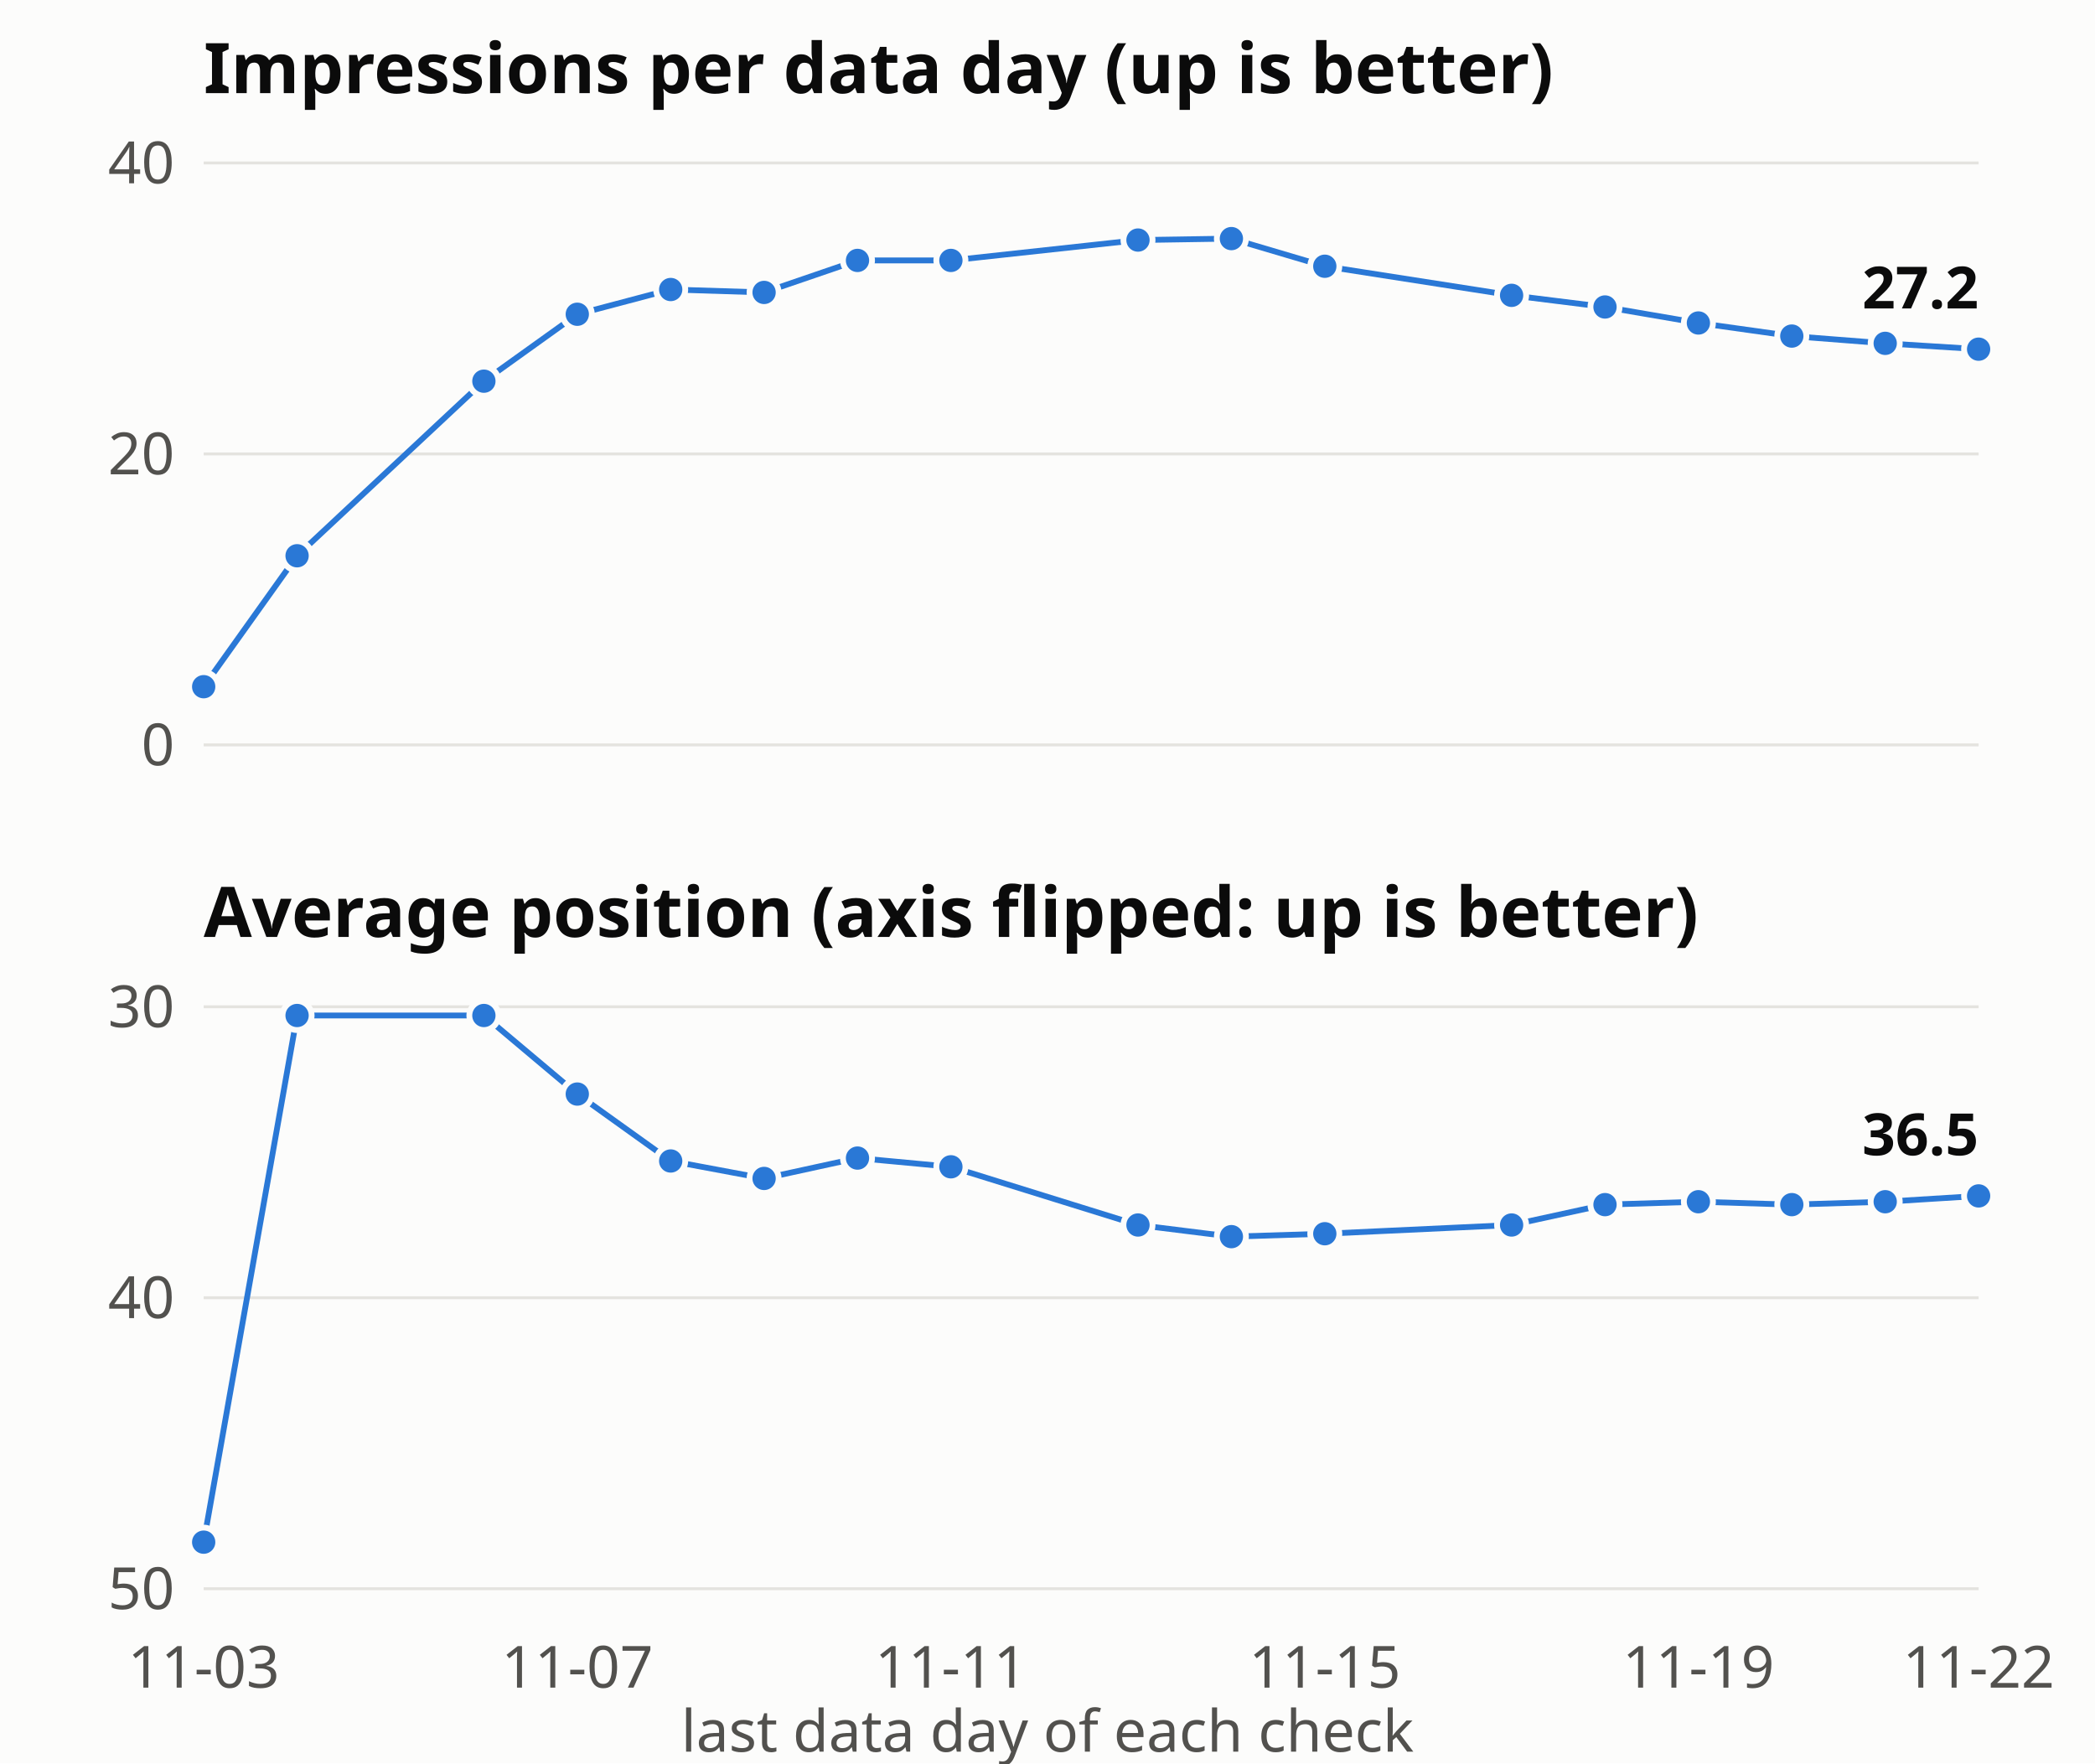
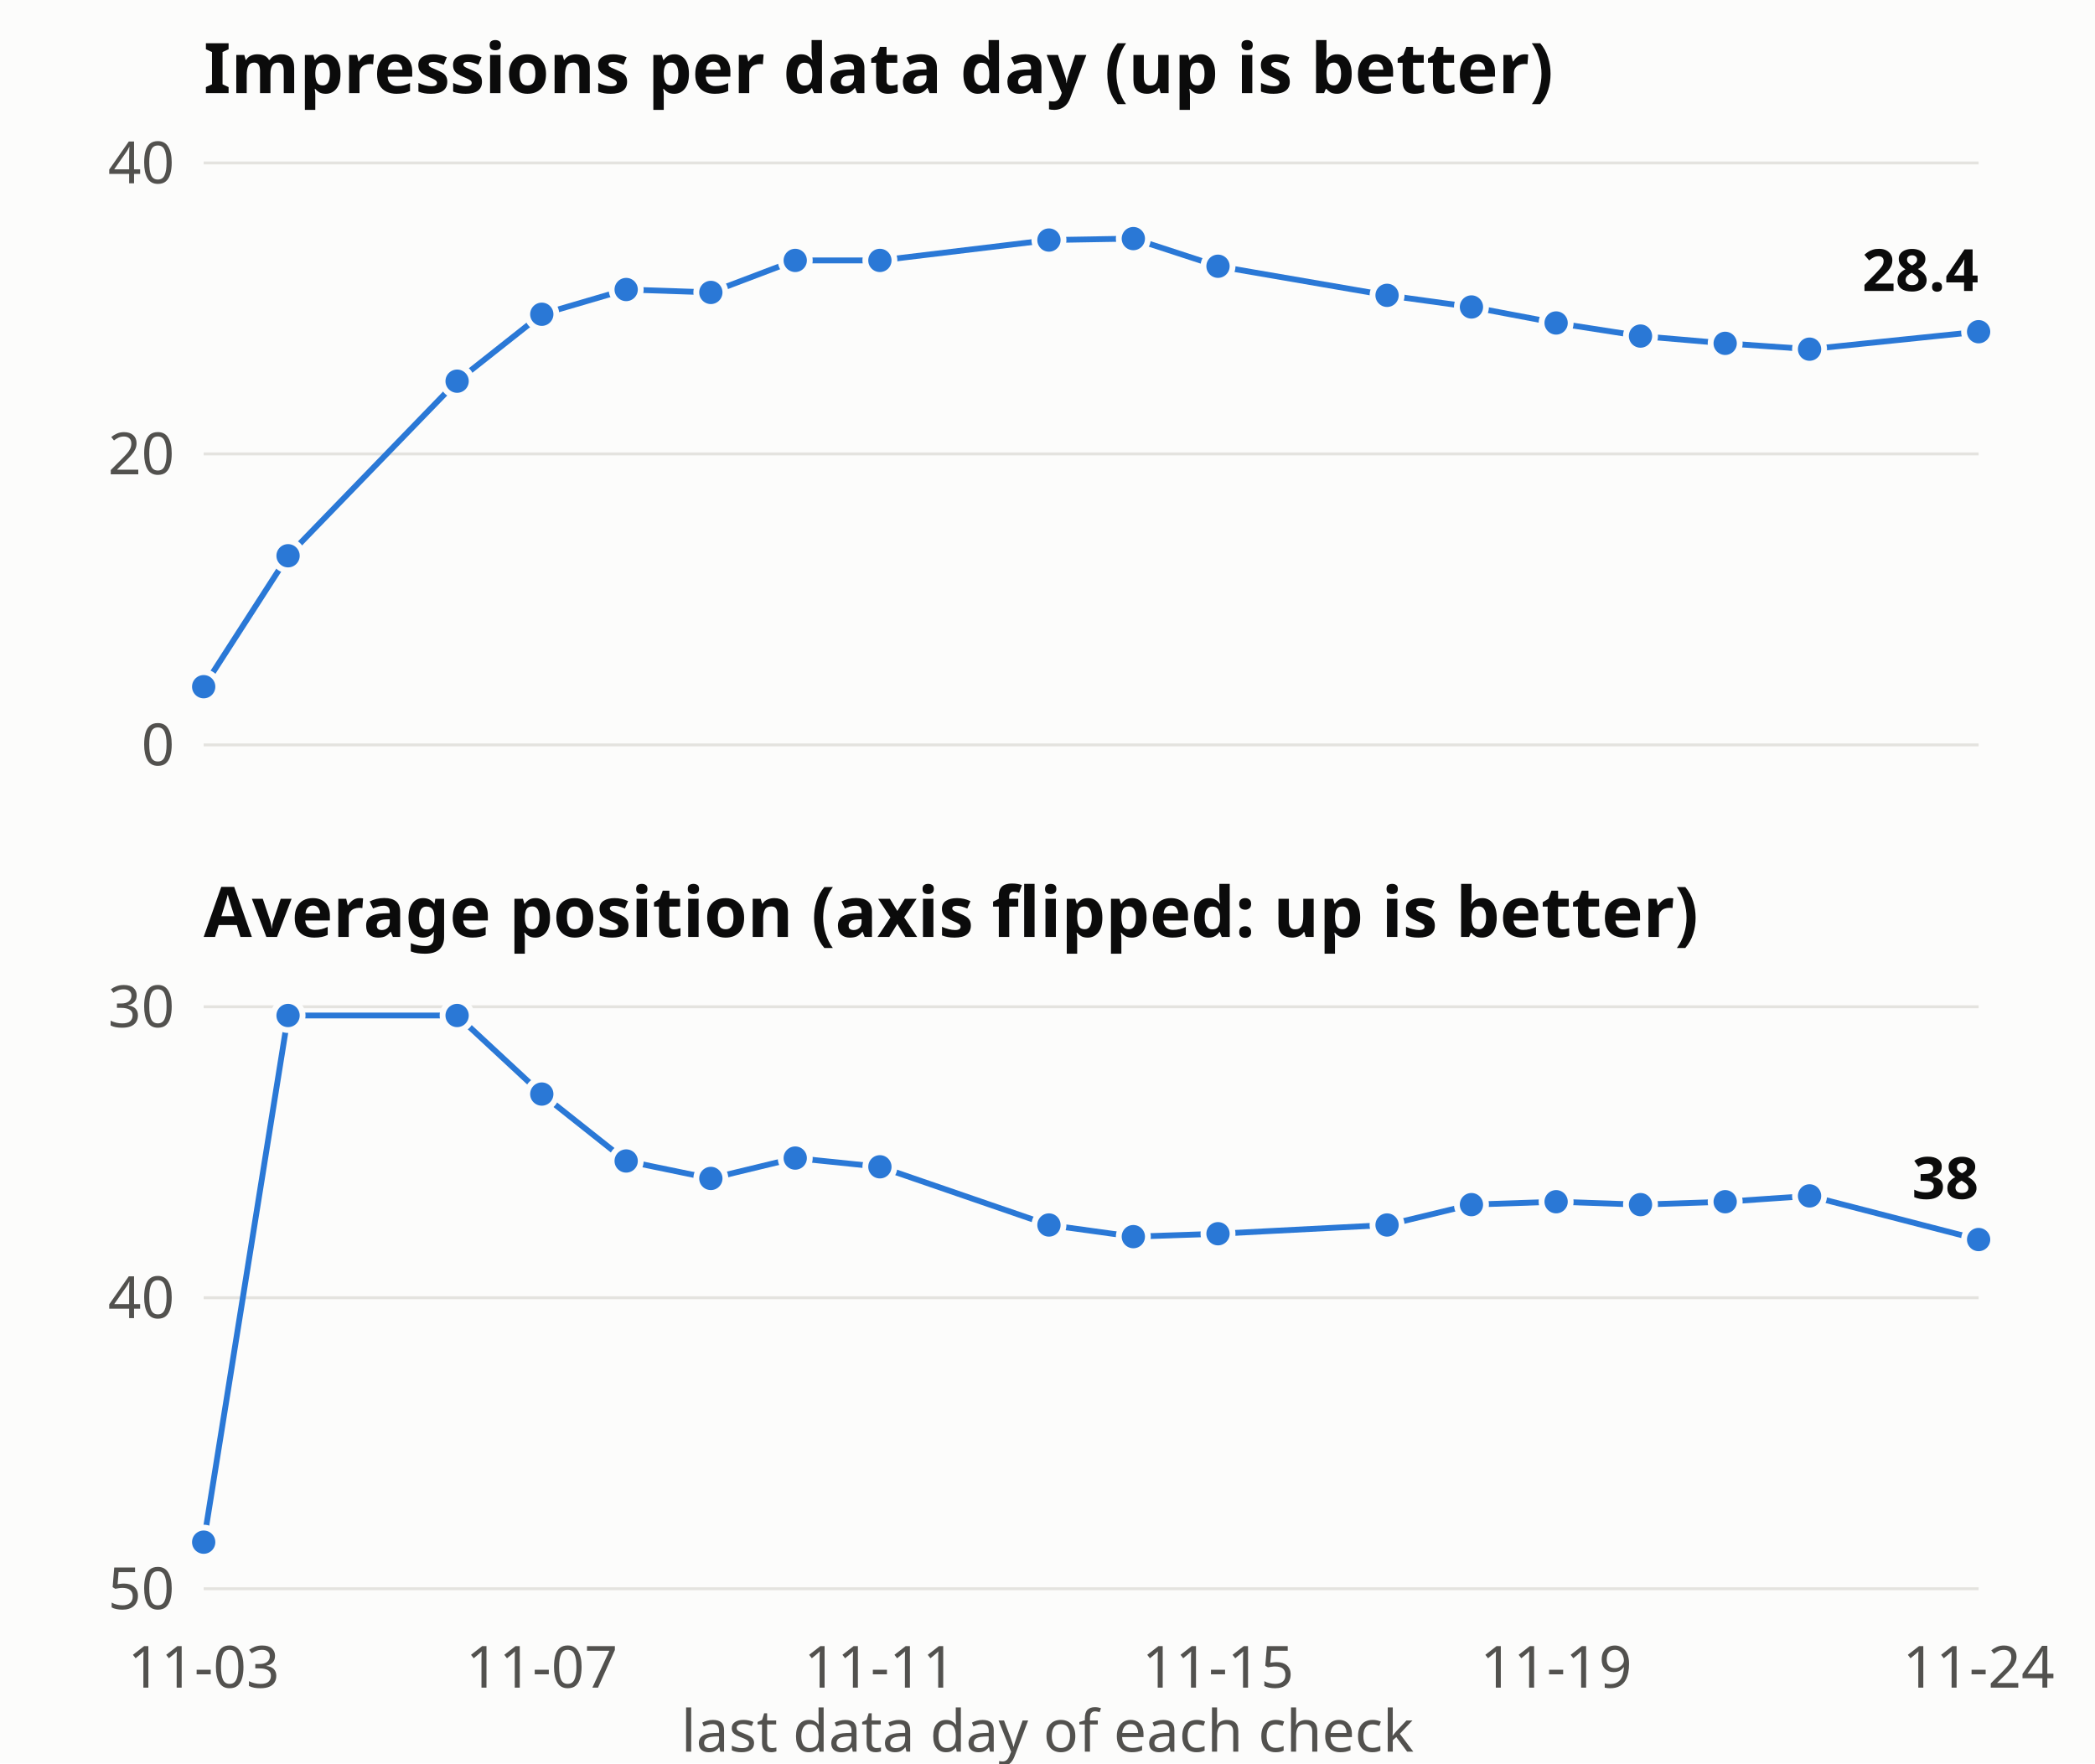
<svg xmlns="http://www.w3.org/2000/svg" viewBox="0 0 720 606" role="img" aria-label="Search Console trend: impressions per data day and average position by check">
  <style>
.bg{fill:#fcfcfb}.title{font:600 24px system-ui,sans-serif;fill:#0b0b0b}.axis,.label{font:20px system-ui,sans-serif;fill:#52514e}.label{fill:#0b0b0b;font-weight:600}
.grid{stroke:#e4e3df;stroke-width:1}.line{fill:none;stroke:#2a78d6;stroke-width:2;stroke-linejoin:round}.dot{fill:#2a78d6;stroke:#fcfcfb;stroke-width:2}
@media (prefers-color-scheme: dark){.bg{fill:#1a1a19}.title,.label{fill:#f0efec}.axis{fill:#c3c2b7}.grid{stroke:#383835}.line{stroke:#3987e5}.dot{fill:#3987e5;stroke:#1a1a19}}
</style>
  <rect class="bg" width="720" height="606" />
  <text x="70" y="32" class="title">Impressions per data day (up is better)</text>
  <line x1="70" x2="680" y1="256" y2="256" class="grid" />
  <text x="60" y="263" text-anchor="end" class="axis">0</text>
  <line x1="70" x2="680" y1="156" y2="156" class="grid" />
  <text x="60" y="163" text-anchor="end" class="axis">20</text>
  <line x1="70" x2="680" y1="56" y2="56" class="grid" />
  <text x="60" y="63" text-anchor="end" class="axis">40</text>
-   <polyline points="70,236 102.1,191 166.3,131 198.4,108 230.5,99.5 262.6,100.5 294.7,89.5 326.8,89.5 391.1,82.5 423.2,82 455.3,91.5 519.5,101.5 551.6,105.5 583.7,111 615.8,115.5 647.9,118 680,120" class="line" />
+   <polyline points="70,236 99,191 157.1,131 186.2,108 215.2,99.5 244.3,100.5 273.3,89.5 302.4,89.5 360.5,82.5 389.5,82 418.6,91.5 476.7,101.5 505.7,105.5 534.8,111 563.8,115.5 592.9,118 621.9,120 680,114" class="line" />
  <circle cx="70" cy="236" r="5" class="dot" />
-   <circle cx="102.1" cy="191" r="5" class="dot" />
-   <circle cx="166.3" cy="131" r="5" class="dot" />
-   <circle cx="198.4" cy="108" r="5" class="dot" />
-   <circle cx="230.5" cy="99.5" r="5" class="dot" />
-   <circle cx="262.6" cy="100.5" r="5" class="dot" />
-   <circle cx="294.7" cy="89.5" r="5" class="dot" />
-   <circle cx="326.8" cy="89.5" r="5" class="dot" />
-   <circle cx="391.1" cy="82.5" r="5" class="dot" />
-   <circle cx="423.2" cy="82" r="5" class="dot" />
-   <circle cx="455.3" cy="91.5" r="5" class="dot" />
-   <circle cx="519.5" cy="101.5" r="5" class="dot" />
-   <circle cx="551.6" cy="105.5" r="5" class="dot" />
-   <circle cx="583.7" cy="111" r="5" class="dot" />
-   <circle cx="615.8" cy="115.5" r="5" class="dot" />
-   <circle cx="647.9" cy="118" r="5" class="dot" />
-   <circle cx="680" cy="120" r="5" class="dot" />
-   <text x="680" y="106" text-anchor="end" class="label">27.2</text>
+   <circle cx="99" cy="191" r="5" class="dot" />
+   <circle cx="157.1" cy="131" r="5" class="dot" />
+   <circle cx="186.2" cy="108" r="5" class="dot" />
+   <circle cx="215.2" cy="99.5" r="5" class="dot" />
+   <circle cx="244.3" cy="100.5" r="5" class="dot" />
+   <circle cx="273.3" cy="89.5" r="5" class="dot" />
+   <circle cx="302.4" cy="89.5" r="5" class="dot" />
+   <circle cx="360.5" cy="82.5" r="5" class="dot" />
+   <circle cx="389.5" cy="82" r="5" class="dot" />
+   <circle cx="418.6" cy="91.5" r="5" class="dot" />
+   <circle cx="476.7" cy="101.5" r="5" class="dot" />
+   <circle cx="505.7" cy="105.5" r="5" class="dot" />
+   <circle cx="534.8" cy="111" r="5" class="dot" />
+   <circle cx="563.8" cy="115.5" r="5" class="dot" />
+   <circle cx="592.9" cy="118" r="5" class="dot" />
+   <circle cx="621.9" cy="120" r="5" class="dot" />
+   <circle cx="680" cy="114" r="5" class="dot" />
+   <text x="680" y="100" text-anchor="end" class="label">28.4</text>
  <text x="70" y="322" class="title">Average position (axis flipped: up is better)</text>
  <line x1="70" x2="680" y1="346" y2="346" class="grid" />
  <text x="60" y="353" text-anchor="end" class="axis">30</text>
  <line x1="70" x2="680" y1="446" y2="446" class="grid" />
  <text x="60" y="453" text-anchor="end" class="axis">40</text>
  <line x1="70" x2="680" y1="546" y2="546" class="grid" />
  <text x="60" y="553" text-anchor="end" class="axis">50</text>
-   <polyline points="70,530 102.1,349 166.3,349 198.4,376 230.5,399 262.6,405 294.7,398 326.8,401 391.1,421 423.2,425 455.3,424 519.5,421 551.6,414 583.7,413 615.8,414 647.9,413 680,411" class="line" />
+   <polyline points="70,530 99,349 157.1,349 186.2,376 215.2,399 244.3,405 273.3,398 302.4,401 360.5,421 389.5,425 418.6,424 476.7,421 505.7,414 534.8,413 563.8,414 592.9,413 621.9,411 680,426" class="line" />
  <circle cx="70" cy="530" r="5" class="dot" />
-   <circle cx="102.1" cy="349" r="5" class="dot" />
-   <circle cx="166.3" cy="349" r="5" class="dot" />
-   <circle cx="198.4" cy="376" r="5" class="dot" />
-   <circle cx="230.5" cy="399" r="5" class="dot" />
-   <circle cx="262.6" cy="405" r="5" class="dot" />
-   <circle cx="294.7" cy="398" r="5" class="dot" />
-   <circle cx="326.8" cy="401" r="5" class="dot" />
-   <circle cx="391.1" cy="421" r="5" class="dot" />
-   <circle cx="423.2" cy="425" r="5" class="dot" />
-   <circle cx="455.3" cy="424" r="5" class="dot" />
-   <circle cx="519.5" cy="421" r="5" class="dot" />
-   <circle cx="551.6" cy="414" r="5" class="dot" />
-   <circle cx="583.7" cy="413" r="5" class="dot" />
-   <circle cx="615.8" cy="414" r="5" class="dot" />
-   <circle cx="647.9" cy="413" r="5" class="dot" />
-   <circle cx="680" cy="411" r="5" class="dot" />
-   <text x="680" y="397" text-anchor="end" class="label">36.5</text>
+   <circle cx="99" cy="349" r="5" class="dot" />
+   <circle cx="157.1" cy="349" r="5" class="dot" />
+   <circle cx="186.2" cy="376" r="5" class="dot" />
+   <circle cx="215.2" cy="399" r="5" class="dot" />
+   <circle cx="244.3" cy="405" r="5" class="dot" />
+   <circle cx="273.3" cy="398" r="5" class="dot" />
+   <circle cx="302.4" cy="401" r="5" class="dot" />
+   <circle cx="360.5" cy="421" r="5" class="dot" />
+   <circle cx="389.5" cy="425" r="5" class="dot" />
+   <circle cx="418.6" cy="424" r="5" class="dot" />
+   <circle cx="476.7" cy="421" r="5" class="dot" />
+   <circle cx="505.7" cy="414" r="5" class="dot" />
+   <circle cx="534.8" cy="413" r="5" class="dot" />
+   <circle cx="563.8" cy="414" r="5" class="dot" />
+   <circle cx="592.9" cy="413" r="5" class="dot" />
+   <circle cx="621.9" cy="411" r="5" class="dot" />
+   <circle cx="680" cy="426" r="5" class="dot" />
+   <text x="680" y="412" text-anchor="end" class="label">38</text>
  <text x="70" y="580" text-anchor="middle" class="axis">11-03</text>
-   <text x="198.4" y="580" text-anchor="middle" class="axis">11-07</text>
-   <text x="326.8" y="580" text-anchor="middle" class="axis">11-11</text>
-   <text x="455.3" y="580" text-anchor="middle" class="axis">11-15</text>
-   <text x="583.7" y="580" text-anchor="middle" class="axis">11-19</text>
-   <text x="680" y="580" text-anchor="middle" class="axis">11-22</text>
+   <text x="186.2" y="580" text-anchor="middle" class="axis">11-07</text>
+   <text x="302.4" y="580" text-anchor="middle" class="axis">11-11</text>
+   <text x="418.6" y="580" text-anchor="middle" class="axis">11-15</text>
+   <text x="534.8" y="580" text-anchor="middle" class="axis">11-19</text>
+   <text x="680" y="580" text-anchor="middle" class="axis">11-24</text>
  <text x="360" y="602" text-anchor="middle" class="axis">last data day of each check</text>
</svg>
